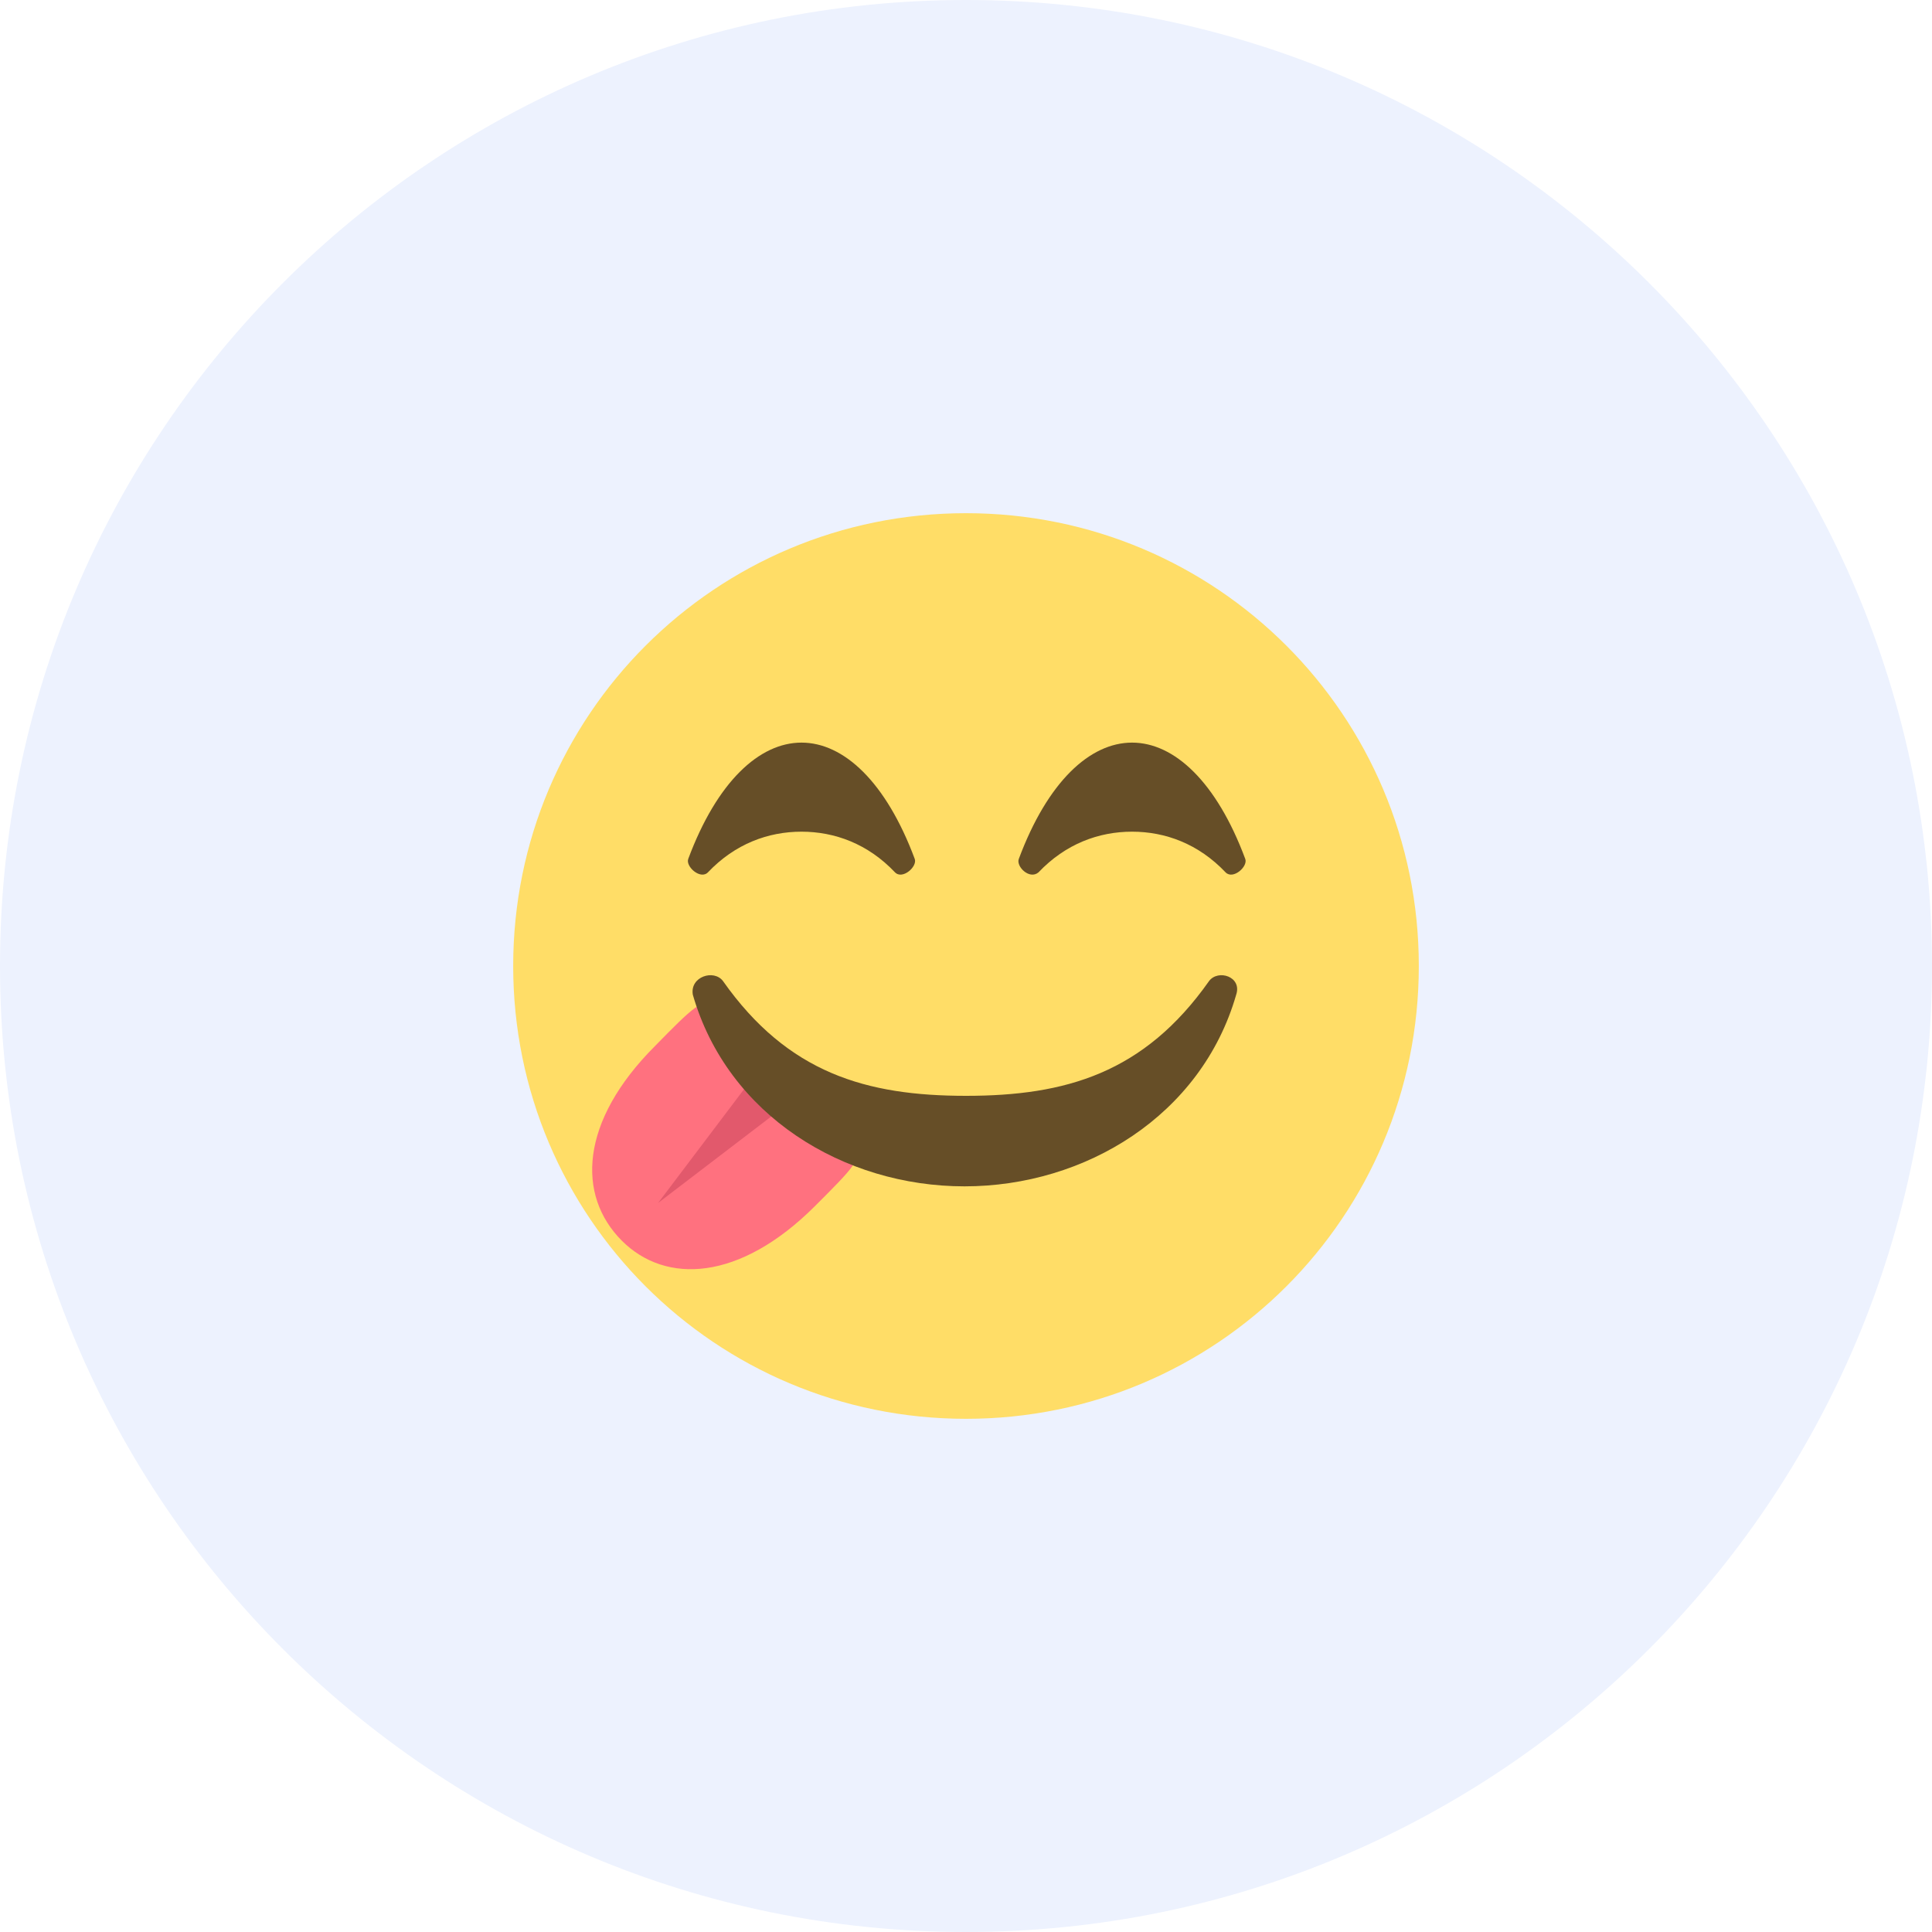
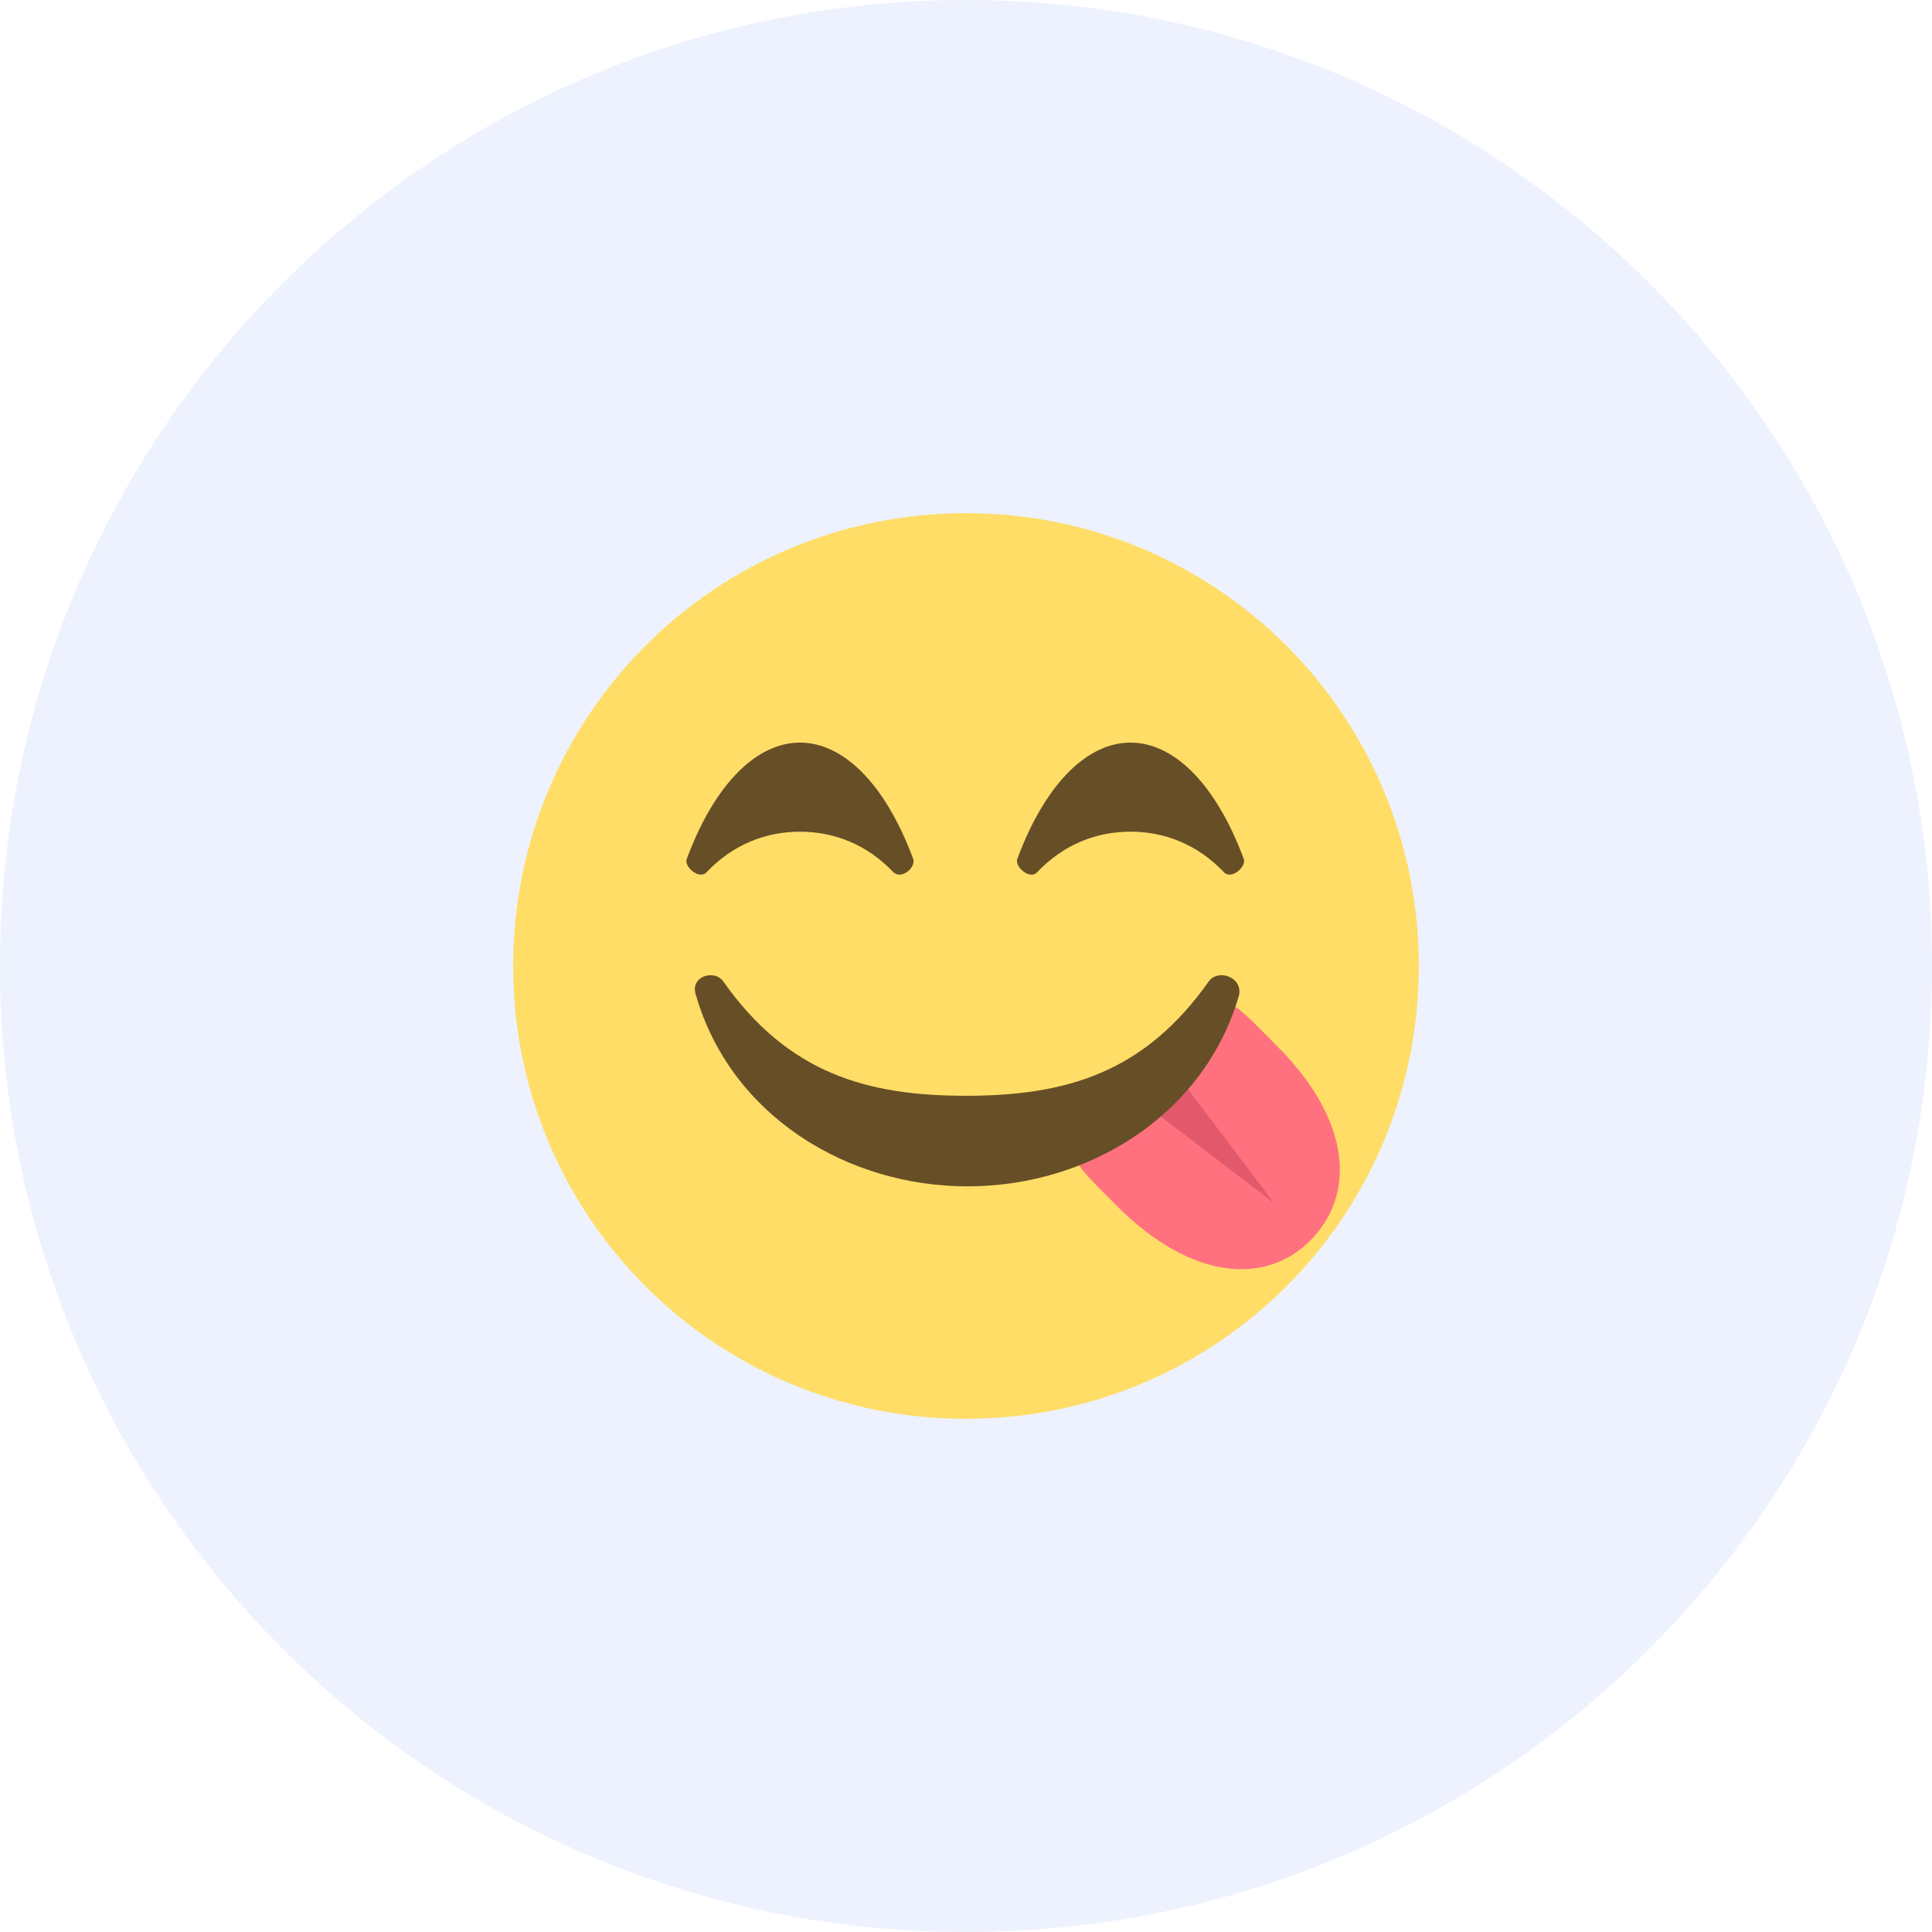
<svg xmlns="http://www.w3.org/2000/svg" width="40" height="40" viewBox="0 0 40 40" fill="none">
  <rect width="40" height="40" rx="20" fill="#EDF2FE" />
-   <path d="M10.625 20C10.625 25.188 14.812 29.375 20 29.375C25.188 29.375 29.375 25.188 29.375 20C29.375 14.812 25.188 10.625 20 10.625C14.812 10.625 10.625 14.812 10.625 20Z" fill="#FFDD67" />
-   <path d="M16.875 24.969C18.438 23.406 17.75 24.094 16.094 22.438C14.438 20.781 15.125 20.062 13.562 21.656C12 23.219 11.938 24.75 12.875 25.688C13.781 26.594 15.312 26.531 16.875 24.969Z" fill="#FF717F" />
-   <path d="M15.75 22.094L13.625 24.906L16.406 22.781L15.75 22.094Z" fill="#E2596C" />
-   <path d="M21.094 17.781C21.688 16.188 22.563 15.375 23.438 15.375C24.313 15.375 25.188 16.188 25.781 17.781C25.844 17.938 25.531 18.219 25.375 18.062C24.813 17.469 24.125 17.219 23.438 17.219C22.75 17.219 22.063 17.469 21.5 18.062C21.313 18.219 21.031 17.938 21.094 17.781Z" fill="#664E27" />
-   <path d="M14.25 17.781C14.844 16.188 15.719 15.375 16.594 15.375C17.469 15.375 18.344 16.188 18.938 17.781C19 17.938 18.688 18.219 18.531 18.062C17.969 17.469 17.281 17.219 16.594 17.219C15.906 17.219 15.219 17.469 14.656 18.062C14.5 18.219 14.188 17.938 14.25 17.781Z" fill="#664E27" />
-   <path d="M14.969 20.312C16.313 22.219 17.938 22.688 20 22.688C22.063 22.688 23.688 22.219 25.032 20.312C25.219 20.062 25.719 20.219 25.594 20.594C24.875 23.094 22.469 24.562 19.969 24.562C17.469 24.562 15.063 23.094 14.344 20.594C14.281 20.219 14.781 20.062 14.969 20.312Z" fill="#664E27" />
+   <path d="M29.375 20C29.375 25.188 25.188 29.375 20 29.375C14.812 29.375 10.625 25.188 10.625 20C10.625 14.812 14.812 10.625 20 10.625C25.188 10.625 29.375 14.812 29.375 20Z" fill="#FFDD67" />
+   <path d="M23.125 24.969C21.562 23.406 22.25 24.094 23.906 22.437C25.562 20.781 24.875 20.062 26.438 21.656C28 23.219 28.062 24.75 27.125 25.687C26.219 26.594 24.688 26.531 23.125 24.969Z" fill="#FF717F" />
+   <path d="M24.25 22.094L26.375 24.906L23.594 22.781L24.25 22.094Z" fill="#E2596C" />
+   <path d="M18.906 17.781C18.313 16.188 17.438 15.375 16.563 15.375C15.688 15.375 14.813 16.188 14.219 17.781C14.156 17.938 14.469 18.219 14.625 18.062C15.188 17.469 15.875 17.219 16.563 17.219C17.25 17.219 17.938 17.469 18.5 18.062C18.688 18.219 18.969 17.938 18.906 17.781Z" fill="#664E27" />
+   <path d="M25.75 17.781C25.156 16.188 24.281 15.375 23.406 15.375C22.531 15.375 21.656 16.188 21.063 17.781C21 17.938 21.313 18.219 21.469 18.062C22.031 17.469 22.719 17.219 23.406 17.219C24.094 17.219 24.781 17.469 25.344 18.062C25.5 18.219 25.813 17.938 25.75 17.781Z" fill="#664E27" />
+   <path d="M25.031 20.312C23.688 22.219 22.062 22.687 20 22.687C17.938 22.687 16.312 22.219 14.969 20.312C14.781 20.062 14.281 20.219 14.406 20.594C15.125 23.094 17.531 24.562 20.031 24.562C22.531 24.562 24.938 23.094 25.656 20.594C25.719 20.219 25.219 20.062 25.031 20.312Z" fill="#664E27" />
</svg>
